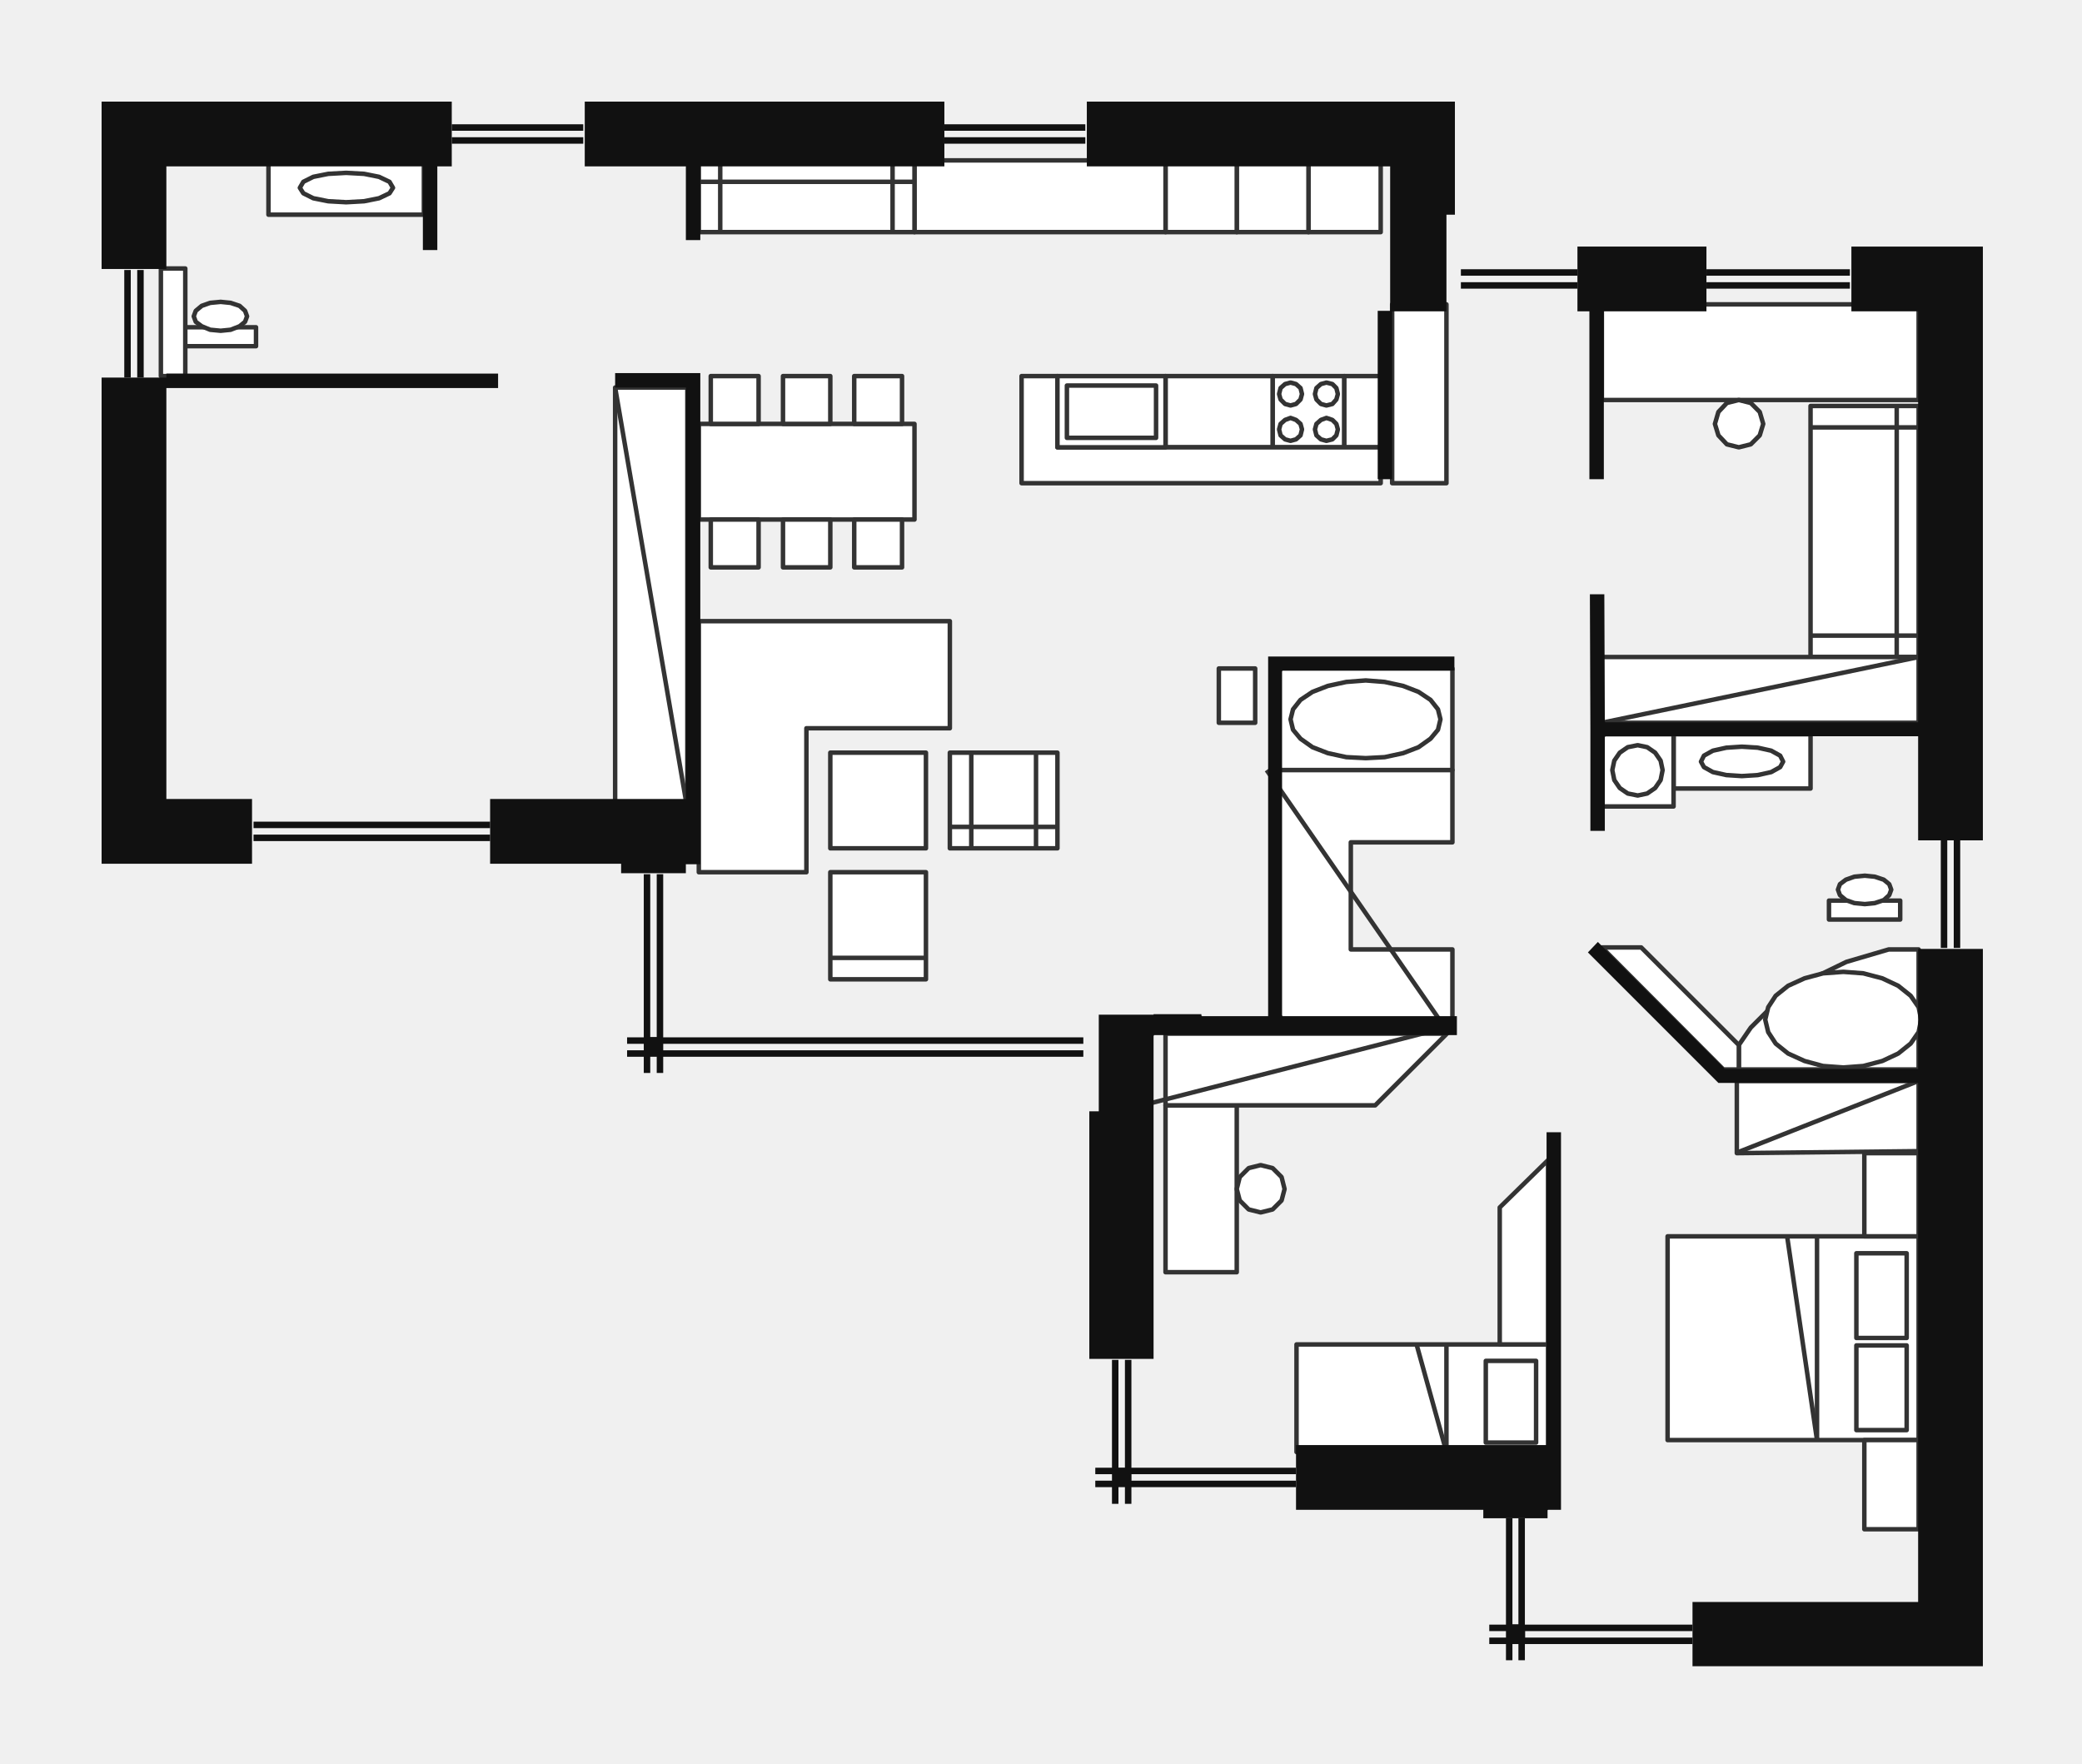
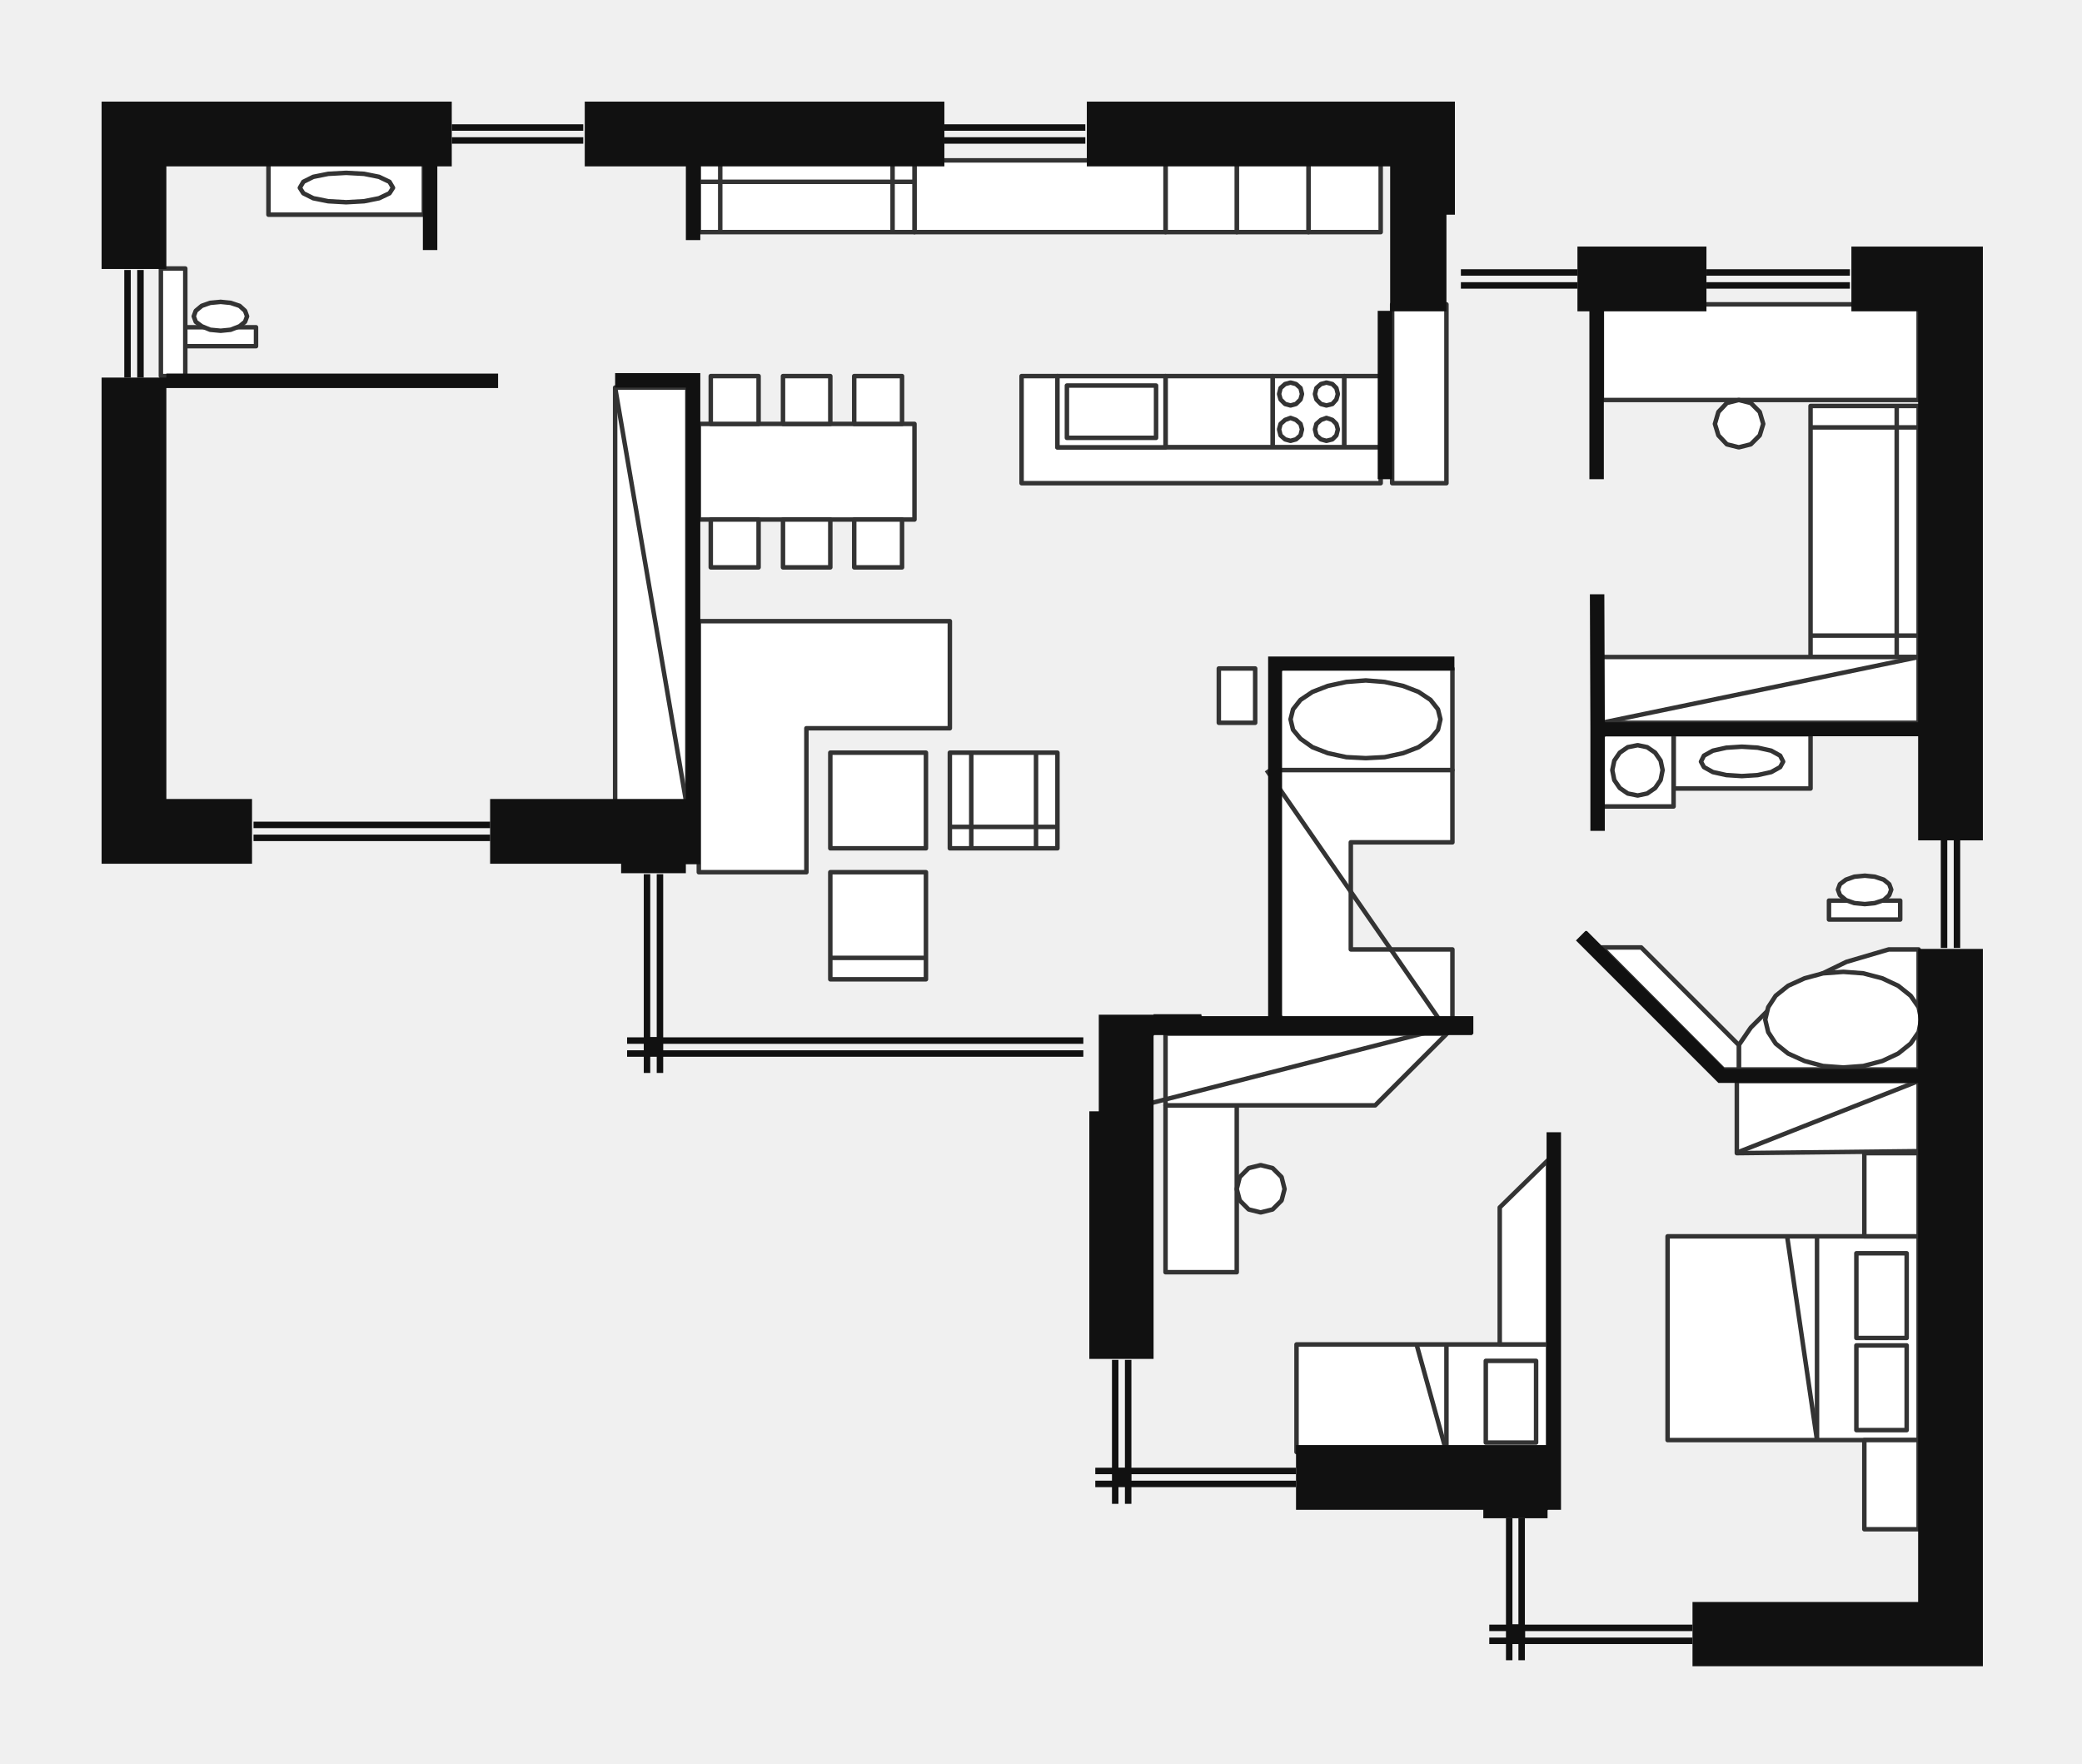
<svg xmlns="http://www.w3.org/2000/svg" viewBox="0 0 418 354" class="floorplan" role="img" aria-label="Půdorys domu 150g9z se zařízením">
  <defs>
    <marker id="sip" viewBox="0 0 10 10" refX="8" refY="5" markerWidth="7" markerHeight="7" orient="auto">
      <path d="M0 0 L10 5 L0 10 Z" fill="#111111" />
    </marker>
    <pattern id="sraf" width="7" height="7" patternUnits="userSpaceOnUse" patternTransform="rotate(45)">
      <path d="M0 0 L0 7" stroke="#8C8C8C" stroke-width=".8" />
    </pattern>
  </defs>
  <style>.furn path{vector-effect:non-scaling-stroke}.doors .arc{stroke-dasharray:2 2;stroke-width:.5}.terasa{fill:url(#sraf);stroke:#8C8C8C;stroke-width:.6}</style>
  <g class="furn" fill="#fff" stroke="#333333" stroke-width=".9" stroke-linejoin="round">
    <path d="M277.2 46.6 L262.7 46.6 L262.7 32.2 L277.2 32.2 L277.2 46.6 Z" />
    <path d="M262.7 46.6 L248.3 46.6 L248.3 32.2 L262.7 32.2 L262.7 46.6 Z" />
    <path d="M248.3 46.6 L234.0 46.6 L234.0 32.2 L248.3 32.2 L248.3 46.6 Z" />
    <path d="M234.0 46.6 L183.6 46.6 L183.6 32.2 L234.0 32.2 L234.0 46.6 Z" />
    <path d="M255.5 89.8 L255.5 75.5 L269.9 75.5 L269.9 89.8 L255.5 89.8 Z" />
    <path d="M261.4 86.2 L261.1 85.1 L260.2 84.3 L259.1 83.9 L258.0 84.3 L257.1 85.1 L256.8 86.2 L257.1 87.4 L258.0 88.2 L259.1 88.5 L260.2 88.2 L261.1 87.4 Z" />
    <path d="M261.4 79.1 L261.1 77.9 L260.2 77.1 L259.1 76.8 L258.0 77.1 L257.1 77.9 L256.8 79.1 L257.1 80.2 L258.0 81.1 L259.1 81.4 L260.2 81.1 L261.1 80.2 Z" />
    <path d="M268.6 86.2 L268.3 85.1 L267.5 84.3 L266.3 83.9 L265.2 84.3 L264.3 85.1 L264.0 86.2 L264.3 87.4 L265.2 88.2 L266.3 88.5 L267.5 88.2 L268.3 87.4 Z" />
    <path d="M268.6 79.1 L268.3 77.9 L267.5 77.1 L266.3 76.8 L265.2 77.1 L264.3 77.9 L264.0 79.1 L264.3 80.2 L265.2 81.1 L266.3 81.4 L267.5 81.1 L268.3 80.2 Z" />
    <path d="M255.5 75.5 L255.5 89.8 L234.0 89.8 L234.0 75.5 L255.5 75.5 Z" />
    <path d="M269.9 75.5 L277.2 75.5 L277.2 89.8 L269.9 89.8 L269.9 75.5 Z" />
    <path d="M212.3 89.8 L277.2 89.8 L277.2 97.0 L205.1 97.0 L205.1 75.5 L212.3 75.5 L212.3 89.8 Z" />
    <path d="M234.0 75.5 L234.0 89.8 L212.3 89.8 L212.3 75.5 L234.0 75.5 Z" />
    <path d="M214.2 87.9 L232.1 87.9 L232.1 77.4 L214.2 77.4 Z" />
    <path d="M290.4 97.0 L279.5 97.0 L279.5 61.1 L290.4 61.1 L290.4 97.0 Z" />
    <path d="M244.7 145.1 L244.7 134.2 L252.0 134.2 L252.0 145.1 L244.7 145.1 Z" />
    <path d="M291.6 134.2 L291.6 154.6 L256.7 154.6 L256.7 134.2 L291.6 134.2 Z" />
    <path d="M289.2 144.4 L288.7 142.4 L287.2 140.5 L284.8 138.9 L281.7 137.7 L278.0 136.9 L274.2 136.6 L270.3 136.9 L266.6 137.7 L263.5 138.9 L261.1 140.5 L259.6 142.4 L259.1 144.4 L259.6 146.5 L261.1 148.3 L263.5 150.0 L266.6 151.2 L270.3 152.0 L274.2 152.2 L278.0 152.0 L281.7 151.2 L284.8 150.0 L287.2 148.3 L288.7 146.5 Z" />
    <path d="M349.1 214.7 L349.1 209.8 L351.5 206.3 L356.3 201.5 L363.5 196.6 L370.7 193.1 L379.2 190.6 L385.2 190.6 L385.2 214.7 L349.1 214.7 Z" />
    <path d="M385.7 204.7 L385.2 202.2 L383.6 199.9 L381.1 197.9 L377.9 196.4 L374.1 195.4 L370.1 195.1 L366.0 195.4 L362.3 196.4 L359.0 197.9 L356.5 199.9 L355.0 202.2 L354.4 204.7 L355.0 207.2 L356.5 209.5 L359.0 211.5 L362.3 213.0 L366.0 214.0 L370.1 214.3 L374.1 214.0 L377.9 213.0 L381.1 211.5 L383.6 209.5 L385.2 207.2 Z" />
    <path d="M53.9 43.1 L53.9 32.2 L85.1 32.2 L85.1 43.1 L53.9 43.1 Z" />
    <path d="M78.9 37.7 L78.2 36.5 L76.1 35.5 L73.1 34.9 L69.5 34.7 L65.9 34.9 L62.9 35.5 L60.9 36.5 L60.2 37.7 L60.9 38.8 L62.9 39.8 L65.9 40.4 L69.5 40.6 L73.1 40.4 L76.1 39.8 L78.2 38.8 Z" />
    <path d="M336.0 147.4 L363.5 147.4 L363.5 158.3 L336.0 158.3 L336.0 147.4 Z" />
    <path d="M358.0 152.9 L357.4 151.7 L355.6 150.7 L352.9 150.1 L349.7 149.9 L346.6 150.1 L343.9 150.7 L342.1 151.7 L341.5 152.9 L342.1 154.0 L343.9 155.0 L346.6 155.6 L349.7 155.8 L352.9 155.6 L355.6 155.0 L357.4 154.0 Z" />
    <path d="M321.6 161.9 L321.6 147.4 L336.0 147.4 L336.0 161.9 L321.6 161.9 Z" />
    <path d="M328.8 159.7 L330.7 159.3 L332.3 158.2 L333.4 156.6 L333.8 154.6 L333.4 152.7 L332.3 151.1 L330.7 150.0 L328.8 149.6 L326.8 150.0 L325.2 151.1 L324.1 152.7 L323.7 154.6 L324.1 156.6 L325.2 158.2 L326.8 159.3 Z" />
    <path d="M37.1 65.7 L51.4 65.7 L51.4 69.5 L37.1 69.5 Z" />
    <path d="M49.6 63.5 L49.2 62.4 L48.1 61.4 L46.3 60.8 L44.3 60.6 L42.2 60.8 L40.5 61.4 L39.3 62.4 L38.9 63.5 L39.3 64.6 L40.5 65.5 L42.2 66.2 L44.3 66.4 L46.3 66.2 L48.1 65.5 L49.2 64.6 Z" />
    <path d="M367.2 180.8 L381.5 180.8 L381.5 184.6 L367.2 184.6 Z" />
    <path d="M379.7 178.6 L379.3 177.5 L378.2 176.6 L376.4 176.0 L374.4 175.8 L372.3 176.0 L370.6 176.6 L369.4 177.5 L369.0 178.6 L369.4 179.7 L370.6 180.7 L372.3 181.3 L374.4 181.5 L376.4 181.3 L378.2 180.7 L379.3 179.7 Z" />
    <path d="M334.8 248.2 L385.2 248.2 L385.2 289.1 L334.8 289.1 L334.8 248.2 Z" />
    <path d="M372.7 287.1 L382.8 287.1 L382.8 270.1 L372.7 270.1 Z" />
    <path d="M372.7 268.6 L382.8 268.6 L382.8 251.6 L372.7 251.6 Z" />
    <path d="M364.8 289.1 L364.8 248.2" />
    <path d="M364.8 289.1 L358.8 248.2" />
    <path d="M260.3 269.9 L310.8 269.9 L310.8 291.5 L260.3 291.5 L260.3 269.9 Z" />
    <path d="M298.3 289.6 L308.4 289.6 L308.4 273.2 L298.3 273.2 Z" />
    <path d="M290.4 291.5 L290.4 269.9" />
    <path d="M290.4 291.5 L284.4 269.9" />
    <path d="M385.2 248.2 L374.3 248.2 L374.3 231.5 L385.2 231.5 L385.2 248.2 Z" />
    <path d="M374.3 289.1 L385.2 289.1 L385.2 307.0 L374.3 307.0 L374.3 289.1 Z" />
    <path d="M140.3 46.6 L140.3 32.2 L183.6 32.2 L183.6 46.6 L140.3 46.6 Z" />
    <path d="M140.3 36.5 L183.6 36.5" />
    <path d="M144.6 46.6 L144.6 32.2" />
    <path d="M179.2 46.6 L179.2 32.2" />
    <path d="M363.5 81.5 L385.2 81.5 L385.2 131.9 L363.5 131.9 L363.5 81.5 Z" />
    <path d="M380.8 81.5 L380.8 131.9" />
    <path d="M363.5 85.8 L385.2 85.8" />
    <path d="M363.5 127.6 L385.2 127.6" />
    <path d="M185.9 196.6 L166.7 196.6 L166.7 175.1 L185.9 175.1 L185.9 196.6 Z" />
    <path d="M166.7 192.3 L185.9 192.3" />
    <path d="M190.7 151.1 L212.3 151.1 L212.3 170.3 L190.7 170.3 L190.7 151.1 Z" />
    <path d="M190.7 166.0 L212.3 166.0" />
    <path d="M195.0 170.3 L195.0 151.1" />
    <path d="M208.0 170.3 L208.0 151.1" />
    <path d="M161.9 146.2 L161.9 175.1 L140.3 175.1 L140.3 124.7 L190.7 124.7 L190.7 146.2 L161.9 146.2 Z" />
    <path d="M139.3 169.8 L139.3 119.4" />
    <path d="M166.7 170.3 L166.7 151.1 L185.9 151.1 L185.9 170.3 L166.7 170.3 Z" />
    <path d="M140.3 85.1 L183.6 85.1 L183.6 104.3 L140.3 104.3 L140.3 85.1 Z" />
    <path d="M142.7 104.3 L152.3 104.3 L152.3 113.9 L142.7 113.9 L142.7 104.3 Z" />
    <path d="M157.2 104.3 L166.7 104.3 L166.7 113.9 L157.2 113.9 L157.2 104.3 Z" />
    <path d="M142.7 75.5 L152.3 75.5 L152.3 85.1 L142.7 85.1 L142.7 75.5 Z" />
    <path d="M157.2 75.5 L166.7 75.5 L166.7 85.1 L157.2 85.1 L157.2 75.5 Z" />
    <path d="M171.5 75.5 L181.1 75.5 L181.1 85.1 L171.5 85.1 L171.5 75.5 Z" />
    <path d="M171.5 104.3 L181.1 104.3 L181.1 113.9 L171.5 113.9 L171.5 104.3 Z" />
    <path d="M248.3 221.9 L248.3 255.4 L234.0 255.4 L234.0 221.9 L248.3 221.9 Z" />
    <path d="M257.9 238.7 L257.3 236.3 L255.5 234.5 L253.1 233.9 L250.7 234.5 L248.9 236.3 L248.3 238.7 L248.9 241.0 L250.7 242.8 L253.1 243.4 L255.5 242.8 L257.3 241.0 Z" />
    <path d="M385.2 80.3 L321.6 80.3 L321.6 61.1 L385.2 61.1 L385.2 80.3 Z" />
    <path d="M354.0 85.1 L353.3 82.7 L351.5 80.9 L349.1 80.3 L346.7 80.9 L345.0 82.7 L344.3 85.1 L345.0 87.4 L346.7 89.2 L349.1 89.8 L351.5 89.2 L353.3 87.4 Z" />
    <path d="M291.6 154.6 L291.6 169.1 L271.2 169.1 L271.2 190.6 L291.6 190.6 L291.6 205.0 L256.7 205.0 L256.7 154.6 L291.6 154.6 Z" />
    <path d="M254.3 154.6 L289.2 205.0" />
    <path d="M123.5 161.9 L123.5 77.8 L138.0 77.8 L138.0 161.9 L123.5 161.9 Z" />
    <path d="M123.5 77.8 L137.9 161.8" />
    <path d="M321.6 131.9 L385.2 131.9 L385.2 145.1 L321.6 145.1 L321.6 131.9 Z" />
    <path d="M321.6 145.1 L385.2 131.9" />
    <path d="M290.5 207.5 L276.1 221.9 L234.0 221.9 L234.0 207.5 L290.5 207.5 Z" />
    <path d="M230.5 221.6 L287.1 207.1" />
    <path d="M385.2 231.1 L348.7 231.5 L348.7 217.0 L385.2 217.0 L385.2 231.1 Z" />
    <path d="M348.7 231.4 L385.2 217.0" />
    <path d="M301.1 269.9 L301.1 242.4 L310.8 232.9 L310.8 269.9 L301.1 269.9 Z" />
    <path d="M349.1 209.8 L349.1 214.7 L346.0 214.7 L321.6 190.2 L329.5 190.2 L349.1 209.8 Z" />
    <path d="M32.3 53.9 L37.2 53.9 L37.2 75.5 L32.3 75.5 L32.3 53.9 Z" />
  </g>
  <g class="eyes" fill="#8C8C8C" />
  <g fill="#111111" fill-rule="evenodd">
-     <path d="M318.8 191.2 L318.8 191.2 L320.8 189.1 L320.8 189.1 L320.8 189.1 L346.2 214.5 L346.2 214.5 L346.2 214.5 L346.2 214.5 L346.2 214.6 L346.2 214.6 L346.2 214.6 L346.3 214.6 L346.3 214.6 L385.0 214.6 L385.0 214.6 L385.1 214.6 L385.1 214.6 L385.1 214.6 L385.1 214.5 L385.1 214.5 L385.1 214.5 L385.1 214.5 L385.1 214.5 L385.1 214.5 L385.1 214.5 L385.1 214.5 L385.1 214.5 L385.1 214.5 L385.1 214.5 L385.1 214.5 L385.1 190.5 L385.1 190.5 L385.1 190.5 L398.1 190.5 L398.1 190.5 L398.1 190.5 L398.1 334.5 L398.1 334.5 L398.1 334.5 L339.8 334.5 L339.8 334.5 L339.8 334.5 L339.8 321.6 L339.8 321.6 L339.8 321.6 L385.0 321.6 L385.0 321.6 L385.1 321.6 L385.1 321.6 L385.1 321.6 L385.1 321.6 L385.1 321.6 L385.1 321.6 L385.1 321.5 L385.1 321.5 L385.1 321.5 L385.1 321.5 L385.1 321.5 L385.1 321.5 L385.1 321.5 L385.1 321.5 L385.1 321.5 L385.1 217.5 L385.1 217.5 L385.1 217.5 L385.1 217.5 L385.1 217.5 L385.1 217.5 L385.1 217.5 L385.1 217.5 L385.1 217.5 L385.1 217.5 L385.1 217.5 L385.1 217.5 L385.1 217.4 L385.1 217.4 L385.1 217.4 L385.0 217.4 L385.0 217.4 L345.1 217.4 L345.0 217.4 L345.0 217.4 L318.8 191.2 L318.8 191.2 Z" />
+     <path d="M316.4 188.8 L316.4 188.8 L318.3 186.9 L318.3 186.9 L318.3 186.9 L318.6 186.9 L318.6 186.9 L318.6 186.9 L346.2 214.5 L346.2 214.5 L346.2 214.5 L346.2 214.5 L346.2 214.6 L346.2 214.6 L346.2 214.6 L346.3 214.6 L346.3 214.6 L385.0 214.6 L385.0 214.6 L385.1 214.6 L385.1 214.6 L385.1 214.6 L385.1 214.5 L385.1 214.5 L385.1 214.5 L385.1 214.5 L385.1 214.5 L385.1 214.5 L385.1 214.5 L385.1 214.5 L385.1 214.5 L385.1 214.5 L385.1 214.5 L385.1 214.5 L385.1 190.5 L385.1 190.5 L385.1 190.5 L398.1 190.5 L398.1 190.5 L398.1 190.5 L398.1 334.5 L398.1 334.5 L398.1 334.5 L339.8 334.5 L339.8 334.5 L339.8 334.5 L339.8 321.6 L339.8 321.6 L339.8 321.6 L385.0 321.6 L385.0 321.6 L385.1 321.6 L385.1 321.6 L385.1 321.6 L385.1 321.6 L385.1 321.6 L385.1 321.6 L385.1 321.5 L385.1 321.5 L385.1 321.5 L385.1 321.5 L385.1 321.5 L385.1 321.5 L385.1 321.5 L385.1 321.5 L385.1 321.5 L385.1 217.5 L385.1 217.5 L385.1 217.5 L385.1 217.5 L385.1 217.5 L385.1 217.5 L385.1 217.5 L385.1 217.5 L385.1 217.5 L385.1 217.5 L385.1 217.5 L385.1 217.5 L385.1 217.4 L385.1 217.4 L385.1 217.4 L385.0 217.4 L385.0 217.4 L345.1 217.4 L345.0 217.4 L345.0 217.4 L316.4 188.8 L316.4 188.8 Z" />
    <path d="M319.2 119.3 L319.3 119.3 L322.1 119.3 L322.1 119.3 L322.1 119.3 L322.2 144.9 L322.2 144.9 L322.2 144.9 L322.2 144.9 L322.2 144.9 L322.2 144.9 L322.2 144.9 L322.2 144.9 L322.2 144.9 L322.2 144.9 L322.2 144.9 L322.3 144.9 L322.3 145.0 L322.3 145.0 L322.3 145.0 L322.3 145.0 L322.3 145.0 L385.0 145.0 L385.0 145.0 L385.1 145.0 L385.1 145.0 L385.1 145.0 L385.1 144.9 L385.1 144.9 L385.1 144.9 L385.1 144.9 L385.1 144.9 L385.1 144.9 L385.1 144.9 L385.1 144.9 L385.1 144.9 L385.1 144.9 L385.1 144.9 L385.1 144.9 L385.1 62.6 L385.1 62.6 L385.1 62.6 L385.1 62.6 L385.1 62.6 L385.1 62.5 L385.1 62.5 L385.1 62.5 L385.1 62.5 L385.1 62.5 L385.1 62.5 L385.1 62.5 L385.1 62.5 L385.1 62.5 L385.1 62.5 L385.0 62.5 L385.0 62.5 L371.7 62.5 L371.7 62.5 L371.7 62.5 L371.7 49.5 L371.7 49.5 L371.7 49.5 L398.1 49.5 L398.1 49.5 L398.1 49.5 L398.1 168.7 L398.1 168.7 L398.1 168.7 L385.1 168.7 L385.1 168.7 L385.1 168.7 L385.1 147.9 L385.1 147.9 L385.1 147.9 L385.1 147.9 L385.1 147.9 L385.1 147.9 L385.1 147.9 L385.1 147.9 L385.1 147.9 L385.1 147.9 L385.1 147.9 L385.1 147.9 L385.1 147.8 L385.1 147.8 L385.1 147.8 L385.0 147.8 L385.0 147.8 L322.3 147.8 L322.3 147.8 L322.3 147.8 L322.3 147.8 L322.3 147.8 L322.3 147.9 L322.2 147.9 L322.2 147.9 L322.2 147.9 L322.2 147.9 L322.2 147.9 L322.2 147.9 L322.2 147.9 L322.2 147.9 L322.2 147.9 L322.2 147.9 L322.2 147.9 L322.2 166.8 L322.2 166.8 L322.2 166.8 L319.3 166.8 L319.3 166.8 L319.3 166.8 L319.3 146.4 L319.3 146.4 L319.2 119.3 L319.2 119.3 Z" />
    <path d="M316.7 62.5 L316.7 62.5 L316.7 49.5 L316.7 49.5 L316.7 49.5 L342.6 49.5 L342.6 49.5 L342.6 49.5 L342.6 62.5 L342.6 62.5 L342.6 62.5 L322.1 62.5 L322.1 62.5 L322.1 62.5 L322.1 62.5 L322.1 62.5 L322.1 62.5 L322.1 62.5 L322.0 62.5 L322.0 62.5 L322.0 62.5 L322.0 62.5 L322.0 62.5 L322.0 62.6 L322.0 62.6 L322.0 62.6 L322.0 62.6 L322.0 62.6 L322.0 96.2 L322.0 96.2 L322.0 96.2 L319.1 96.2 L319.1 96.2 L319.1 96.2 L319.1 62.6 L319.1 62.6 L319.1 62.6 L319.1 62.6 L319.1 62.6 L319.1 62.5 L319.1 62.5 L319.1 62.5 L319.1 62.5 L319.1 62.5 L319.1 62.5 L319.1 62.5 L319.1 62.5 L319.1 62.5 L319.1 62.5 L319.0 62.5 L319.0 62.5 L316.7 62.5 L316.7 62.5 Z" />
    <path d="M260.2 303.1 L260.2 303.1 L260.2 290.1 L260.2 290.1 L260.2 290.1 L310.4 290.1 L310.4 290.1 L310.4 290.1 L310.4 290.1 L310.4 290.1 L310.4 290.1 L310.4 290.1 L310.5 290.1 L310.5 290.1 L310.5 290.1 L310.5 290.1 L310.5 290.1 L310.5 290.1 L310.5 290.0 L310.5 290.0 L310.5 290.0 L310.5 290.0 L310.5 227.3 L310.5 227.3 L310.5 227.3 L313.4 227.3 L313.4 227.3 L313.4 227.3 L313.4 303.1 L313.4 303.1 L313.4 303.1 L310.8 303.1 L310.8 303.1 L310.8 303.1 L310.8 303.1 L310.8 303.1 L310.8 303.1 L310.8 303.1 L310.8 303.1 L310.8 303.1 L310.7 303.2 L310.7 303.2 L310.7 303.2 L310.7 303.2 L310.7 303.2 L310.7 303.2 L310.7 303.2 L310.7 303.2 L310.7 304.7 L310.7 304.8 L310.7 304.8 L297.8 304.8 L297.8 304.8 L297.8 304.7 L297.8 303.2 L297.8 303.2 L297.8 303.1 L297.8 303.1 L297.8 303.1 L297.8 303.1 L297.8 303.1 L297.7 303.1 L297.7 303.1 L297.7 303.1 L297.7 303.1 L297.7 303.1 L297.7 303.1 L297.7 303.1 L297.7 303.1 L297.7 303.1 L297.7 303.1 L260.2 303.1 L260.2 303.1 Z" />
    <path d="M303.3 329.0 L303.3 329.0 L303.3 326.1 L303.3 326.1 L303.3 326.1 L305.2 326.1 L305.2 326.1 L305.2 326.1 L306.2 327.1 L306.2 327.1 L306.2 327.1 L306.2 329.0 L306.2 329.0 L306.2 329.0 L303.3 329.0 L303.3 329.0 Z" />
-     <path d="M218.7 272.8 L218.7 272.8 L218.7 223.1 L218.7 223.1 L218.7 223.1 L220.5 223.1 L220.5 223.1 L220.5 223.1 L220.5 223.1 L220.5 223.1 L220.6 223.1 L220.6 223.1 L220.6 223.1 L220.6 223.1 L220.6 223.1 L220.6 223.1 L220.6 223.1 L220.6 223.1 L220.6 223.1 L220.6 223.1 L220.6 223.0 L220.6 223.0 L220.6 203.7 L220.6 203.7 L220.6 203.7 L231.6 203.7 L231.6 203.7 L231.6 203.7 L231.6 203.7 L231.6 203.7 L231.6 203.7 L231.6 203.7 L231.6 203.7 L231.6 203.7 L231.6 203.7 L231.6 203.6 L231.6 203.6 L231.6 203.6 L231.6 203.6 L231.6 203.6 L231.6 203.6 L231.6 203.6 L231.6 203.6 L231.7 203.6 L241.2 203.6 L241.2 203.6 L241.2 203.6 L241.2 203.9 L241.2 203.9 L241.2 203.9 L241.2 203.9 L241.2 203.9 L241.3 203.9 L241.3 204.0 L241.3 204.0 L241.3 204.0 L241.3 204.0 L241.3 204.0 L241.3 204.0 L241.3 204.0 L241.3 204.0 L241.3 204.0 L241.3 204.0 L241.3 204.0 L254.5 204.0 L254.5 204.0 L254.5 204.0 L254.5 204.0 L254.5 204.0 L254.5 204.0 L254.5 204.0 L254.5 204.0 L254.5 204.0 L254.5 204.0 L254.6 204.0 L254.6 203.9 L254.6 203.9 L254.6 203.9 L254.6 203.9 L254.6 203.9 L254.6 203.9 L254.6 131.8 L254.6 131.8 L254.6 131.8 L292.0 131.8 L292.0 131.8 L292.0 131.8 L292.0 134.6 L292.0 134.6 L292.0 134.6 L257.5 134.6 L257.5 134.6 L257.5 134.6 L257.5 134.6 L257.5 134.6 L257.5 134.7 L257.5 134.7 L257.5 134.7 L257.5 134.7 L257.5 134.7 L257.5 134.7 L257.5 134.7 L257.5 134.7 L257.5 134.7 L257.4 134.7 L257.4 134.7 L257.4 134.7 L257.4 203.9 L257.4 203.9 L257.4 203.9 L257.5 203.9 L257.5 203.9 L257.5 203.9 L257.5 204.0 L257.5 204.0 L257.5 204.0 L257.5 204.0 L257.5 204.0 L257.5 204.0 L257.5 204.0 L257.5 204.0 L257.5 204.0 L257.5 204.0 L257.5 204.0 L292.5 204.0 L292.5 204.0 L292.5 204.0 L292.5 207.8 L292.5 207.8 L292.5 207.8 L231.7 207.8 L231.7 207.8 L231.7 207.8 L231.7 207.8 L231.7 207.8 L231.7 207.9 L231.7 207.9 L231.7 207.9 L231.7 207.9 L231.7 207.9 L231.7 207.9 L231.7 207.9 L231.7 207.9 L231.7 207.9 L231.6 207.9 L231.6 207.9 L231.6 207.9 L231.6 272.8 L231.6 272.8 L231.6 272.8 L218.7 272.8 L218.7 272.8 Z" />
+     <path d="M218.7 272.8 L218.7 272.8 L218.7 223.1 L218.7 223.1 L218.7 223.1 L220.5 223.1 L220.5 223.1 L220.5 223.1 L220.5 223.1 L220.5 223.1 L220.6 223.1 L220.6 223.1 L220.6 223.1 L220.6 223.1 L220.6 223.1 L220.6 223.1 L220.6 223.1 L220.6 223.1 L220.6 223.1 L220.6 223.1 L220.6 223.0 L220.6 223.0 L220.6 203.7 L220.6 203.7 L220.6 203.7 L231.6 203.7 L231.6 203.7 L231.6 203.7 L231.6 203.7 L231.6 203.7 L231.6 203.7 L231.6 203.7 L231.6 203.7 L231.6 203.7 L231.6 203.7 L231.6 203.6 L231.6 203.6 L231.6 203.6 L231.6 203.6 L231.6 203.6 L231.6 203.6 L231.6 203.6 L231.6 203.6 L231.7 203.6 L241.2 203.6 L241.2 203.6 L241.2 203.6 L241.2 203.9 L241.2 203.9 L241.2 203.9 L241.2 203.9 L241.2 203.9 L241.3 203.9 L241.3 204.0 L241.3 204.0 L241.3 204.0 L241.3 204.0 L241.3 204.0 L241.3 204.0 L241.3 204.0 L241.3 204.0 L241.3 204.0 L241.3 204.0 L241.3 204.0 L254.5 204.0 L254.5 204.0 L254.5 204.0 L254.5 204.0 L254.5 204.0 L254.5 204.0 L254.5 204.0 L254.5 204.0 L254.5 204.0 L254.5 204.0 L254.6 204.0 L254.6 203.9 L254.6 203.9 L254.6 203.9 L254.6 203.9 L254.6 203.9 L254.6 203.9 L254.6 131.8 L254.6 131.8 L254.6 131.8 L292.0 131.8 L292.0 131.8 L292.0 131.8 L292.0 134.6 L292.0 134.6 L292.0 134.6 L257.5 134.6 L257.5 134.6 L257.5 134.6 L257.5 134.6 L257.5 134.6 L257.5 134.7 L257.5 134.7 L257.5 134.7 L257.5 134.7 L257.5 134.7 L257.5 134.7 L257.5 134.7 L257.5 134.7 L257.5 134.7 L257.4 134.7 L257.4 134.7 L257.4 134.7 L257.4 203.9 L257.4 203.9 L257.4 203.9 L257.5 203.9 L257.5 203.9 L257.5 203.9 L257.5 204.0 L257.5 204.0 L257.5 204.0 L257.5 204.0 L257.5 204.0 L257.5 204.0 L257.5 204.0 L257.5 204.0 L257.5 204.0 L257.5 204.0 L257.5 204.0 L295.8 204.0 L295.8 204.0 L295.8 204.0 L295.8 207.5 L295.8 207.5 L295.8 207.5 L295.5 207.8 L295.5 207.8 L295.5 207.8 L231.7 207.8 L231.7 207.8 L231.7 207.8 L231.7 207.8 L231.7 207.8 L231.7 207.9 L231.7 207.9 L231.7 207.9 L231.7 207.9 L231.7 207.9 L231.7 207.9 L231.7 207.9 L231.7 207.9 L231.7 207.9 L231.6 207.9 L231.6 207.9 L231.6 207.9 L231.6 272.8 L231.6 272.8 L231.6 272.8 L218.7 272.8 L218.7 272.8 Z" />
    <path d="M218.2 33.4 L218.2 33.4 L218.2 20.4 L218.2 20.4 L218.2 20.4 L292.1 20.4 L292.1 20.4 L292.1 20.4 L292.1 43.1 L292.1 43.1 L292.1 43.1 L290.5 43.1 L290.5 43.1 L290.5 43.1 L290.5 43.1 L290.5 43.1 L290.5 43.1 L290.5 43.1 L290.5 43.1 L290.5 43.1 L290.4 43.1 L290.4 43.1 L290.4 43.1 L290.4 43.1 L290.4 43.1 L290.4 43.1 L290.4 43.1 L290.4 43.2 L290.4 62.5 L290.4 62.5 L290.4 62.5 L279.6 62.5 L279.6 62.5 L279.6 62.5 L279.6 62.5 L279.6 62.5 L279.6 62.5 L279.6 62.5 L279.6 62.5 L279.6 62.5 L279.5 62.5 L279.5 62.5 L279.5 62.5 L279.5 62.6 L279.5 62.6 L279.5 62.6 L279.5 62.6 L279.5 62.6 L279.5 96.2 L279.5 96.2 L279.5 96.2 L276.7 96.2 L276.6 96.2 L276.6 96.2 L276.6 62.4 L276.6 62.4 L276.7 62.4 L279.0 62.4 L279.1 62.4 L279.1 62.4 L279.1 62.4 L279.1 62.4 L279.1 62.4 L279.1 62.4 L279.1 62.4 L279.1 62.4 L279.1 62.4 L279.1 62.4 L279.1 62.3 L279.1 62.3 L279.1 62.3 L279.1 62.3 L279.1 62.3 L279.1 62.3 L279.1 33.5 L279.1 33.4 L279.1 33.4 L279.1 33.4 L279.1 33.4 L279.1 33.4 L279.1 33.4 L279.1 33.4 L279.1 33.4 L279.1 33.4 L279.1 33.4 L279.1 33.4 L279.1 33.4 L279.1 33.4 L279.1 33.4 L279.1 33.4 L279.0 33.4 L218.2 33.4 L218.2 33.4 Z" />
    <path d="M224.2 297.6 L224.2 297.5 L224.2 294.7 L224.2 294.7 L224.2 294.7 L226.1 294.7 L226.1 294.7 L226.1 294.7 L227.1 295.6 L227.1 295.6 L227.1 295.6 L227.1 297.5 L227.1 297.6 L227.1 297.6 L224.2 297.6 L224.2 297.6 Z" />
    <path d="M117.4 33.4 L117.4 33.4 L117.4 20.4 L117.4 20.4 L117.4 20.4 L189.6 20.4 L189.6 20.4 L189.6 20.4 L189.6 33.4 L189.6 33.4 L189.6 33.4 L140.7 33.4 L140.7 33.4 L140.6 33.4 L140.6 33.4 L140.6 33.4 L140.6 33.4 L140.6 33.4 L140.6 33.4 L140.6 33.4 L140.6 33.4 L140.6 33.4 L140.6 33.4 L140.6 33.4 L140.6 33.4 L140.6 33.4 L140.6 33.4 L140.6 33.5 L140.6 48.2 L140.6 48.2 L140.6 48.2 L137.7 48.2 L137.7 48.2 L137.7 48.2 L137.7 33.5 L137.7 33.4 L137.7 33.4 L137.7 33.4 L137.7 33.4 L137.7 33.4 L137.7 33.4 L137.7 33.4 L137.7 33.4 L137.7 33.4 L137.6 33.4 L137.6 33.4 L137.6 33.4 L137.6 33.4 L137.6 33.4 L137.6 33.4 L137.6 33.4 L117.4 33.4 L117.4 33.4 Z" />
    <path d="M98.4 173.4 L98.4 173.4 L98.4 160.4 L98.4 160.4 L98.4 160.4 L137.6 160.4 L137.6 160.4 L137.6 160.4 L137.6 160.4 L137.6 160.4 L137.6 160.4 L137.6 160.4 L137.7 160.4 L137.7 160.4 L137.7 160.4 L137.7 160.4 L137.7 160.4 L137.7 160.4 L137.7 160.3 L137.7 160.3 L137.7 160.3 L137.7 160.3 L137.7 77.9 L137.7 77.8 L137.7 77.8 L137.7 77.8 L137.7 77.8 L137.7 77.8 L137.7 77.8 L137.7 77.8 L137.7 77.8 L137.7 77.8 L137.6 77.8 L137.6 77.8 L137.6 77.8 L137.6 77.8 L137.6 77.8 L137.6 77.8 L137.6 77.8 L123.5 77.8 L123.5 77.8 L123.5 77.8 L123.5 74.9 L123.5 74.9 L123.5 74.9 L140.6 74.9 L140.6 74.9 L140.6 74.9 L140.6 173.5 L140.6 173.5 L140.6 173.5 L137.8 173.5 L137.8 173.5 L137.8 173.5 L137.8 173.5 L137.7 173.5 L137.7 173.5 L137.7 173.5 L137.7 173.5 L137.7 173.5 L137.7 173.6 L137.7 173.6 L137.7 173.6 L137.7 173.6 L137.7 173.6 L137.7 173.6 L137.7 173.6 L137.7 173.6 L137.7 175.3 L137.7 175.3 L137.7 175.3 L124.7 175.3 L124.7 175.3 L124.7 175.3 L124.7 173.5 L124.7 173.5 L124.7 173.5 L124.7 173.4 L124.7 173.4 L124.7 173.4 L124.7 173.4 L124.7 173.4 L124.7 173.4 L124.7 173.4 L124.7 173.4 L124.7 173.4 L124.7 173.4 L124.7 173.4 L124.7 173.4 L124.6 173.4 L124.6 173.4 L98.4 173.4 L98.4 173.4 Z" />
    <path d="M130.2 211.1 L130.2 211.1 L130.2 208.3 L130.2 208.2 L130.3 208.2 L132.2 208.2 L132.2 208.2 L132.2 208.2 L133.1 209.2 L133.1 209.2 L133.1 209.2 L133.1 211.1 L133.1 211.1 L133.1 211.1 L130.3 211.1 L130.2 211.1 Z" />
    <path d="M20.4 173.4 L20.4 173.4 L20.4 75.8 L20.4 75.8 L20.4 75.8 L33.3 75.8 L33.3 75.8 L33.3 75.8 L33.3 75.8 L33.3 75.8 L33.3 75.8 L33.3 75.8 L33.3 75.8 L33.3 75.8 L33.3 75.8 L33.3 75.8 L33.3 75.8 L33.4 75.8 L33.4 75.8 L33.4 75.8 L33.4 75.8 L33.4 75.7 L33.4 75.0 L33.4 75.0 L33.4 75.0 L100.0 75.0 L100.0 75.0 L100.0 75.0 L100.0 77.9 L100.0 77.9 L100.0 77.9 L33.5 77.9 L33.4 77.9 L33.4 77.9 L33.4 77.9 L33.4 77.9 L33.4 77.9 L33.4 77.9 L33.4 77.9 L33.4 77.9 L33.4 77.9 L33.4 77.9 L33.4 77.9 L33.4 77.9 L33.4 77.9 L33.4 77.9 L33.4 77.9 L33.4 78.0 L33.4 160.3 L33.4 160.3 L33.4 160.3 L33.4 160.3 L33.4 160.4 L33.4 160.4 L33.4 160.4 L33.4 160.4 L33.4 160.4 L33.4 160.4 L33.4 160.4 L33.4 160.4 L33.4 160.4 L33.4 160.4 L33.4 160.4 L33.4 160.4 L33.5 160.4 L50.6 160.4 L50.6 160.4 L50.6 160.4 L50.6 173.4 L50.6 173.4 L50.6 173.4 L20.4 173.4 L20.4 173.4 Z" />
    <path d="M20.4 20.4 L20.4 20.4 L90.7 20.4 L90.7 20.4 L90.7 20.4 L90.7 33.4 L90.7 33.4 L90.7 33.4 L87.9 33.4 L87.9 33.4 L87.8 33.4 L87.8 33.4 L87.8 33.4 L87.8 33.4 L87.8 33.4 L87.8 33.4 L87.8 33.4 L87.8 33.4 L87.8 33.4 L87.8 33.4 L87.8 33.4 L87.8 33.4 L87.8 33.4 L87.8 33.4 L87.8 33.5 L87.8 50.2 L87.8 50.2 L87.8 50.2 L84.9 50.2 L84.9 50.2 L84.9 50.2 L84.9 33.5 L84.9 33.4 L84.9 33.4 L84.9 33.4 L84.9 33.4 L84.9 33.4 L84.9 33.4 L84.9 33.4 L84.9 33.4 L84.9 33.4 L84.8 33.4 L84.8 33.4 L84.8 33.4 L84.8 33.4 L84.8 33.4 L84.8 33.4 L84.8 33.4 L33.5 33.4 L33.4 33.4 L33.4 33.4 L33.4 33.4 L33.4 33.4 L33.4 33.4 L33.4 33.4 L33.4 33.4 L33.4 33.4 L33.4 33.4 L33.4 33.4 L33.4 33.4 L33.4 33.4 L33.4 33.4 L33.4 33.4 L33.4 33.4 L33.4 33.5 L33.4 54.0 L33.4 54.0 L33.4 54.0 L20.4 54.0 L20.4 54.0 L20.4 54.0 L20.4 20.4 L20.4 20.4 Z" />
  </g>
  <g stroke="#111111" stroke-width="1.3" fill="none">
    <path d="M392.9 190.3 L392.9 168.7" />
    <path d="M390.3 190.3 L390.3 168.7" />
    <path d="M371.4 54.7 L342.6 54.7" />
    <path d="M371.4 57.3 L342.6 57.3" />
    <path d="M316.7 54.7 L293.3 54.7" />
    <path d="M316.7 57.3 L293.3 57.3" />
    <path d="M217.9 25.6 L189.6 25.6" />
    <path d="M217.9 28.2 L189.6 28.2" />
    <path d="M117.1 25.6 L90.7 25.6" />
    <path d="M117.1 28.2 L90.7 28.2" />
    <path d="M25.6 54.2 L25.6 75.8" />
    <path d="M28.2 54.2 L28.2 75.8" />
    <path d="M50.9 168.2 L98.4 168.2" />
    <path d="M50.9 165.6 L98.4 165.6" />
    <path d="M129.9 175.5 L129.9 215.4" />
    <path d="M132.5 175.5 L132.5 215.4" />
    <path d="M125.9 211.5 L217.5 211.5" />
    <path d="M125.9 208.9 L217.5 208.9" />
    <path d="M223.9 273.0 L223.9 301.9" />
    <path d="M226.5 273.0 L226.5 301.9" />
    <path d="M219.9 297.9 L260.2 297.9" />
    <path d="M219.9 295.3 L260.2 295.3" />
    <path d="M303.0 304.8 L303.0 333.3" />
    <path d="M305.5 304.8 L305.5 333.3" />
    <path d="M299.0 329.4 L339.8 329.4" />
    <path d="M299.0 326.8 L339.8 326.8" />
  </g>
  <g class="doors" fill="none" stroke="#333333" stroke-width=".8" />
  <g fill="#111111" text-anchor="middle" />
  <g fill="#111111" />
</svg>
